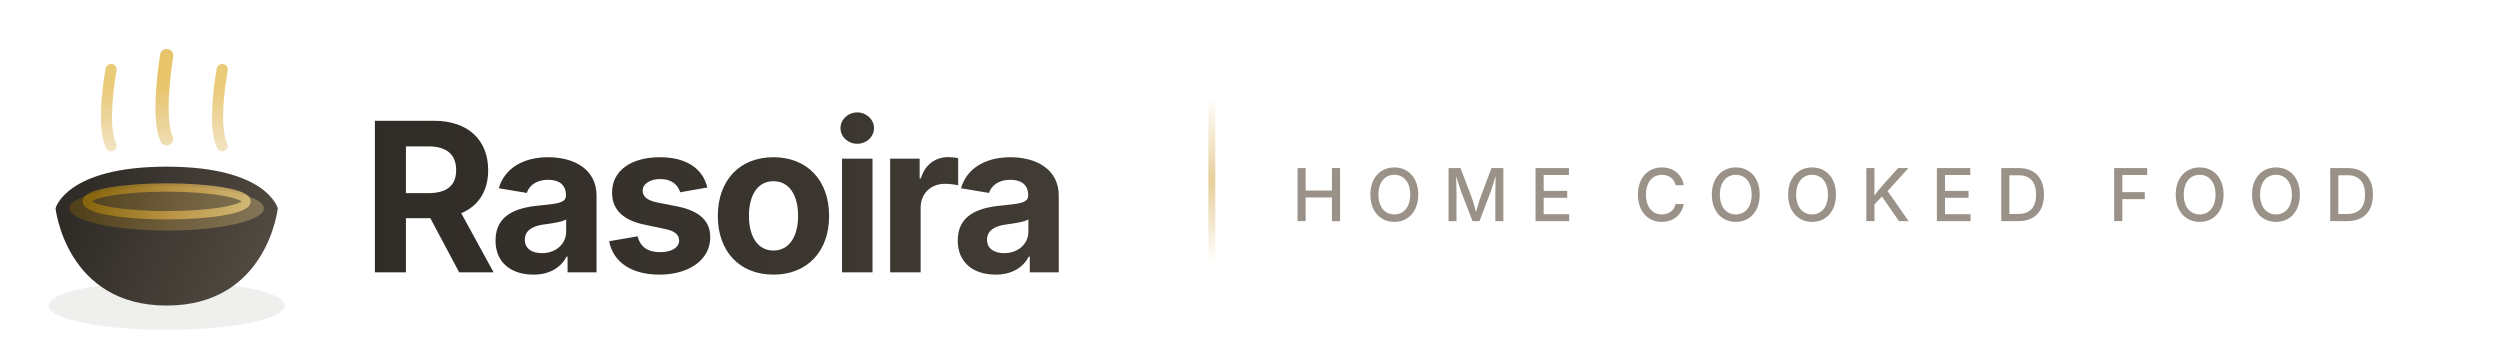
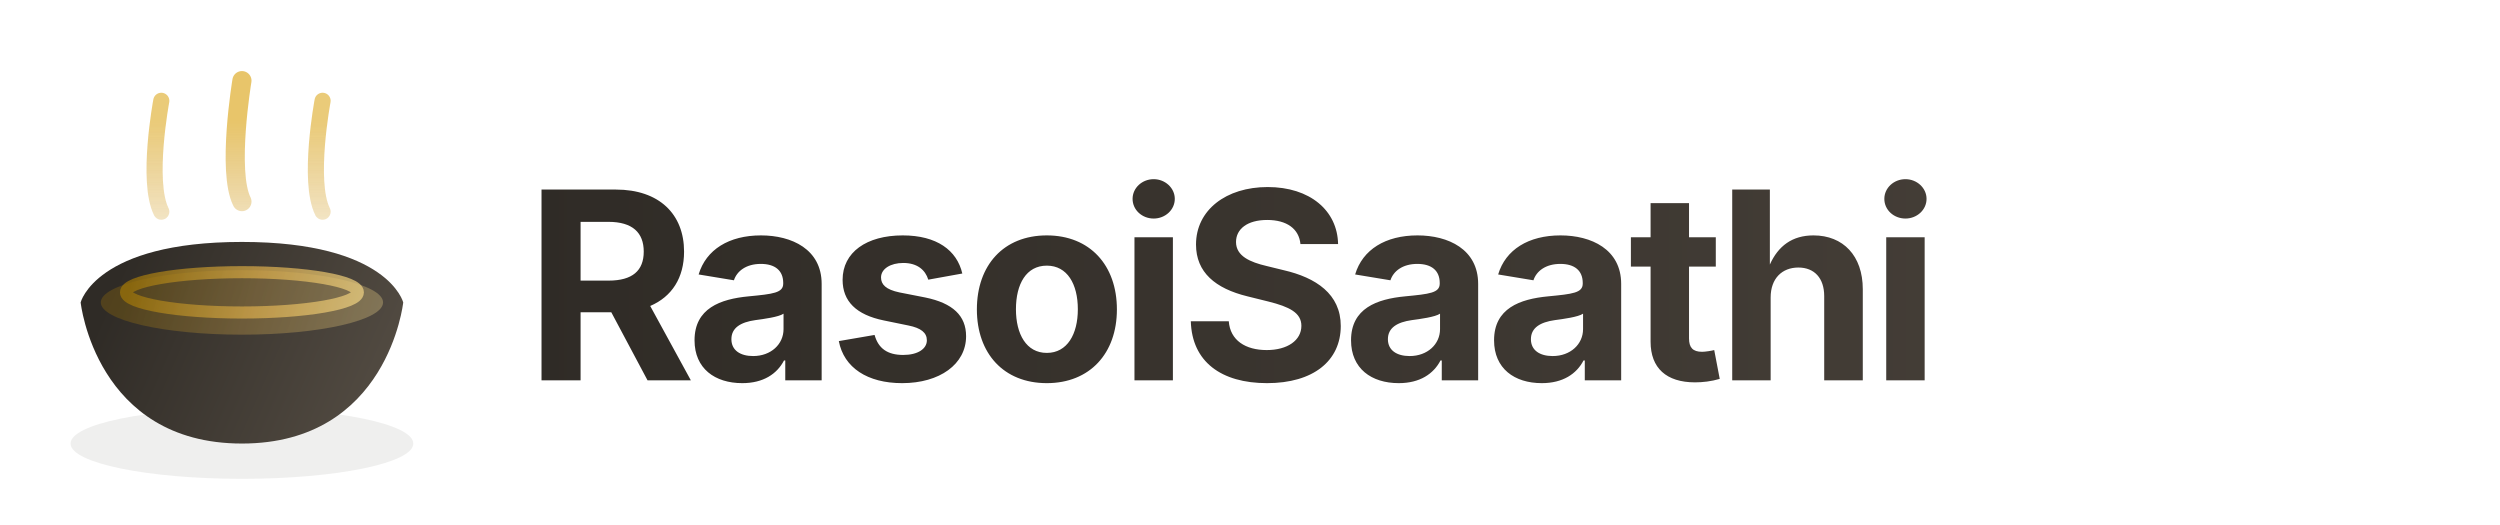
- <svg xmlns="http://www.w3.org/2000/svg" viewBox="0 0 360 52" fill="none">
+ <svg xmlns="http://www.w3.org/2000/svg" viewBox="0 0 248 52" fill="none">
  <defs>
    <linearGradient id="wm-bowl" x1="6" y1="30" x2="38" y2="44" gradientUnits="userSpaceOnUse">
      <stop stop-color="#2F2B26" />
      <stop offset="1" stop-color="#5A5248" />
    </linearGradient>
    <linearGradient id="wm-steam" x1="22" y1="6" x2="22" y2="22" gradientUnits="userSpaceOnUse">
      <stop stop-color="#E8C56A" />
      <stop offset="1" stop-color="#D4A84B" stop-opacity="0" />
    </linearGradient>
    <linearGradient id="wm-rim" x1="10" y1="26" x2="34" y2="32" gradientUnits="userSpaceOnUse">
      <stop stop-color="#9A7209" />
      <stop offset="0.5" stop-color="#D4A84B" />
      <stop offset="1" stop-color="#F0D78C" />
    </linearGradient>
-     <linearGradient id="wm-divider" x1="0" y1="0" x2="0" y2="1">
-       <stop stop-color="#D4A84B" stop-opacity="0" />
-       <stop offset="0.5" stop-color="#D4A84B" stop-opacity="0.55" />
-       <stop offset="1" stop-color="#D4A84B" stop-opacity="0" />
-     </linearGradient>
-     <linearGradient id="wm-word" x1="52" y1="0" x2="200" y2="0" gradientUnits="userSpaceOnUse">
+     <linearGradient id="wm-word" x1="52" y1="0" x2="240" y2="0" gradientUnits="userSpaceOnUse">
      <stop stop-color="#2F2B26" />
      <stop offset="1" stop-color="#4A433C" />
    </linearGradient>
  </defs>
  <g transform="translate(2, 6)">
    <path d="M14 4C14 4 12.5 12 14 15" stroke="url(#wm-steam)" stroke-width="1.6" stroke-linecap="round" opacity="0.9" />
    <path d="M22 2C22 2 20.5 11 22 14" stroke="url(#wm-steam)" stroke-width="1.9" stroke-linecap="round" />
    <path d="M30 4C30 4 28.5 12 30 15" stroke="url(#wm-steam)" stroke-width="1.6" stroke-linecap="round" opacity="0.9" />
    <ellipse cx="22" cy="38" rx="17" ry="3.5" fill="#3D3830" fill-opacity="0.08" />
    <path d="M6 24C6 24 7.5 38 22 38C36.5 38 38 24 38 24C38 24 36.5 18 22 18C7.5 18 6 24 6 24Z" fill="url(#wm-bowl)" />
    <ellipse cx="22" cy="24" rx="14" ry="3.2" fill="url(#wm-rim)" fill-opacity="0.32" />
    <ellipse cx="22" cy="23" rx="11.5" ry="2" stroke="url(#wm-rim)" stroke-width="1.2" fill="none" opacity="0.75" />
  </g>
-   <text x="52" y="28" dominant-baseline="middle" font-family="system-ui, -apple-system, 'SF Pro Display', 'Segoe UI', sans-serif" font-size="30" font-weight="650" fill="url(#wm-word)" letter-spacing="-0.04em">Rasoira</text>
-   <rect x="174" y="14" width="1" height="24" fill="url(#wm-divider)" rx="0.5" />
-   <text x="186" y="28" dominant-baseline="middle" font-family="system-ui, -apple-system, sans-serif" font-size="10.5" font-weight="500" fill="#9A9288" letter-spacing="0.28em">HOME COOKED FOOD</text>
+   <text x="52" y="28" dominant-baseline="middle" font-family="system-ui, -apple-system, 'SF Pro Display', 'Segoe UI', sans-serif" font-size="26" font-weight="650" fill="url(#wm-word)" letter-spacing="-0.035em">RasoiSaathi</text>
</svg>
